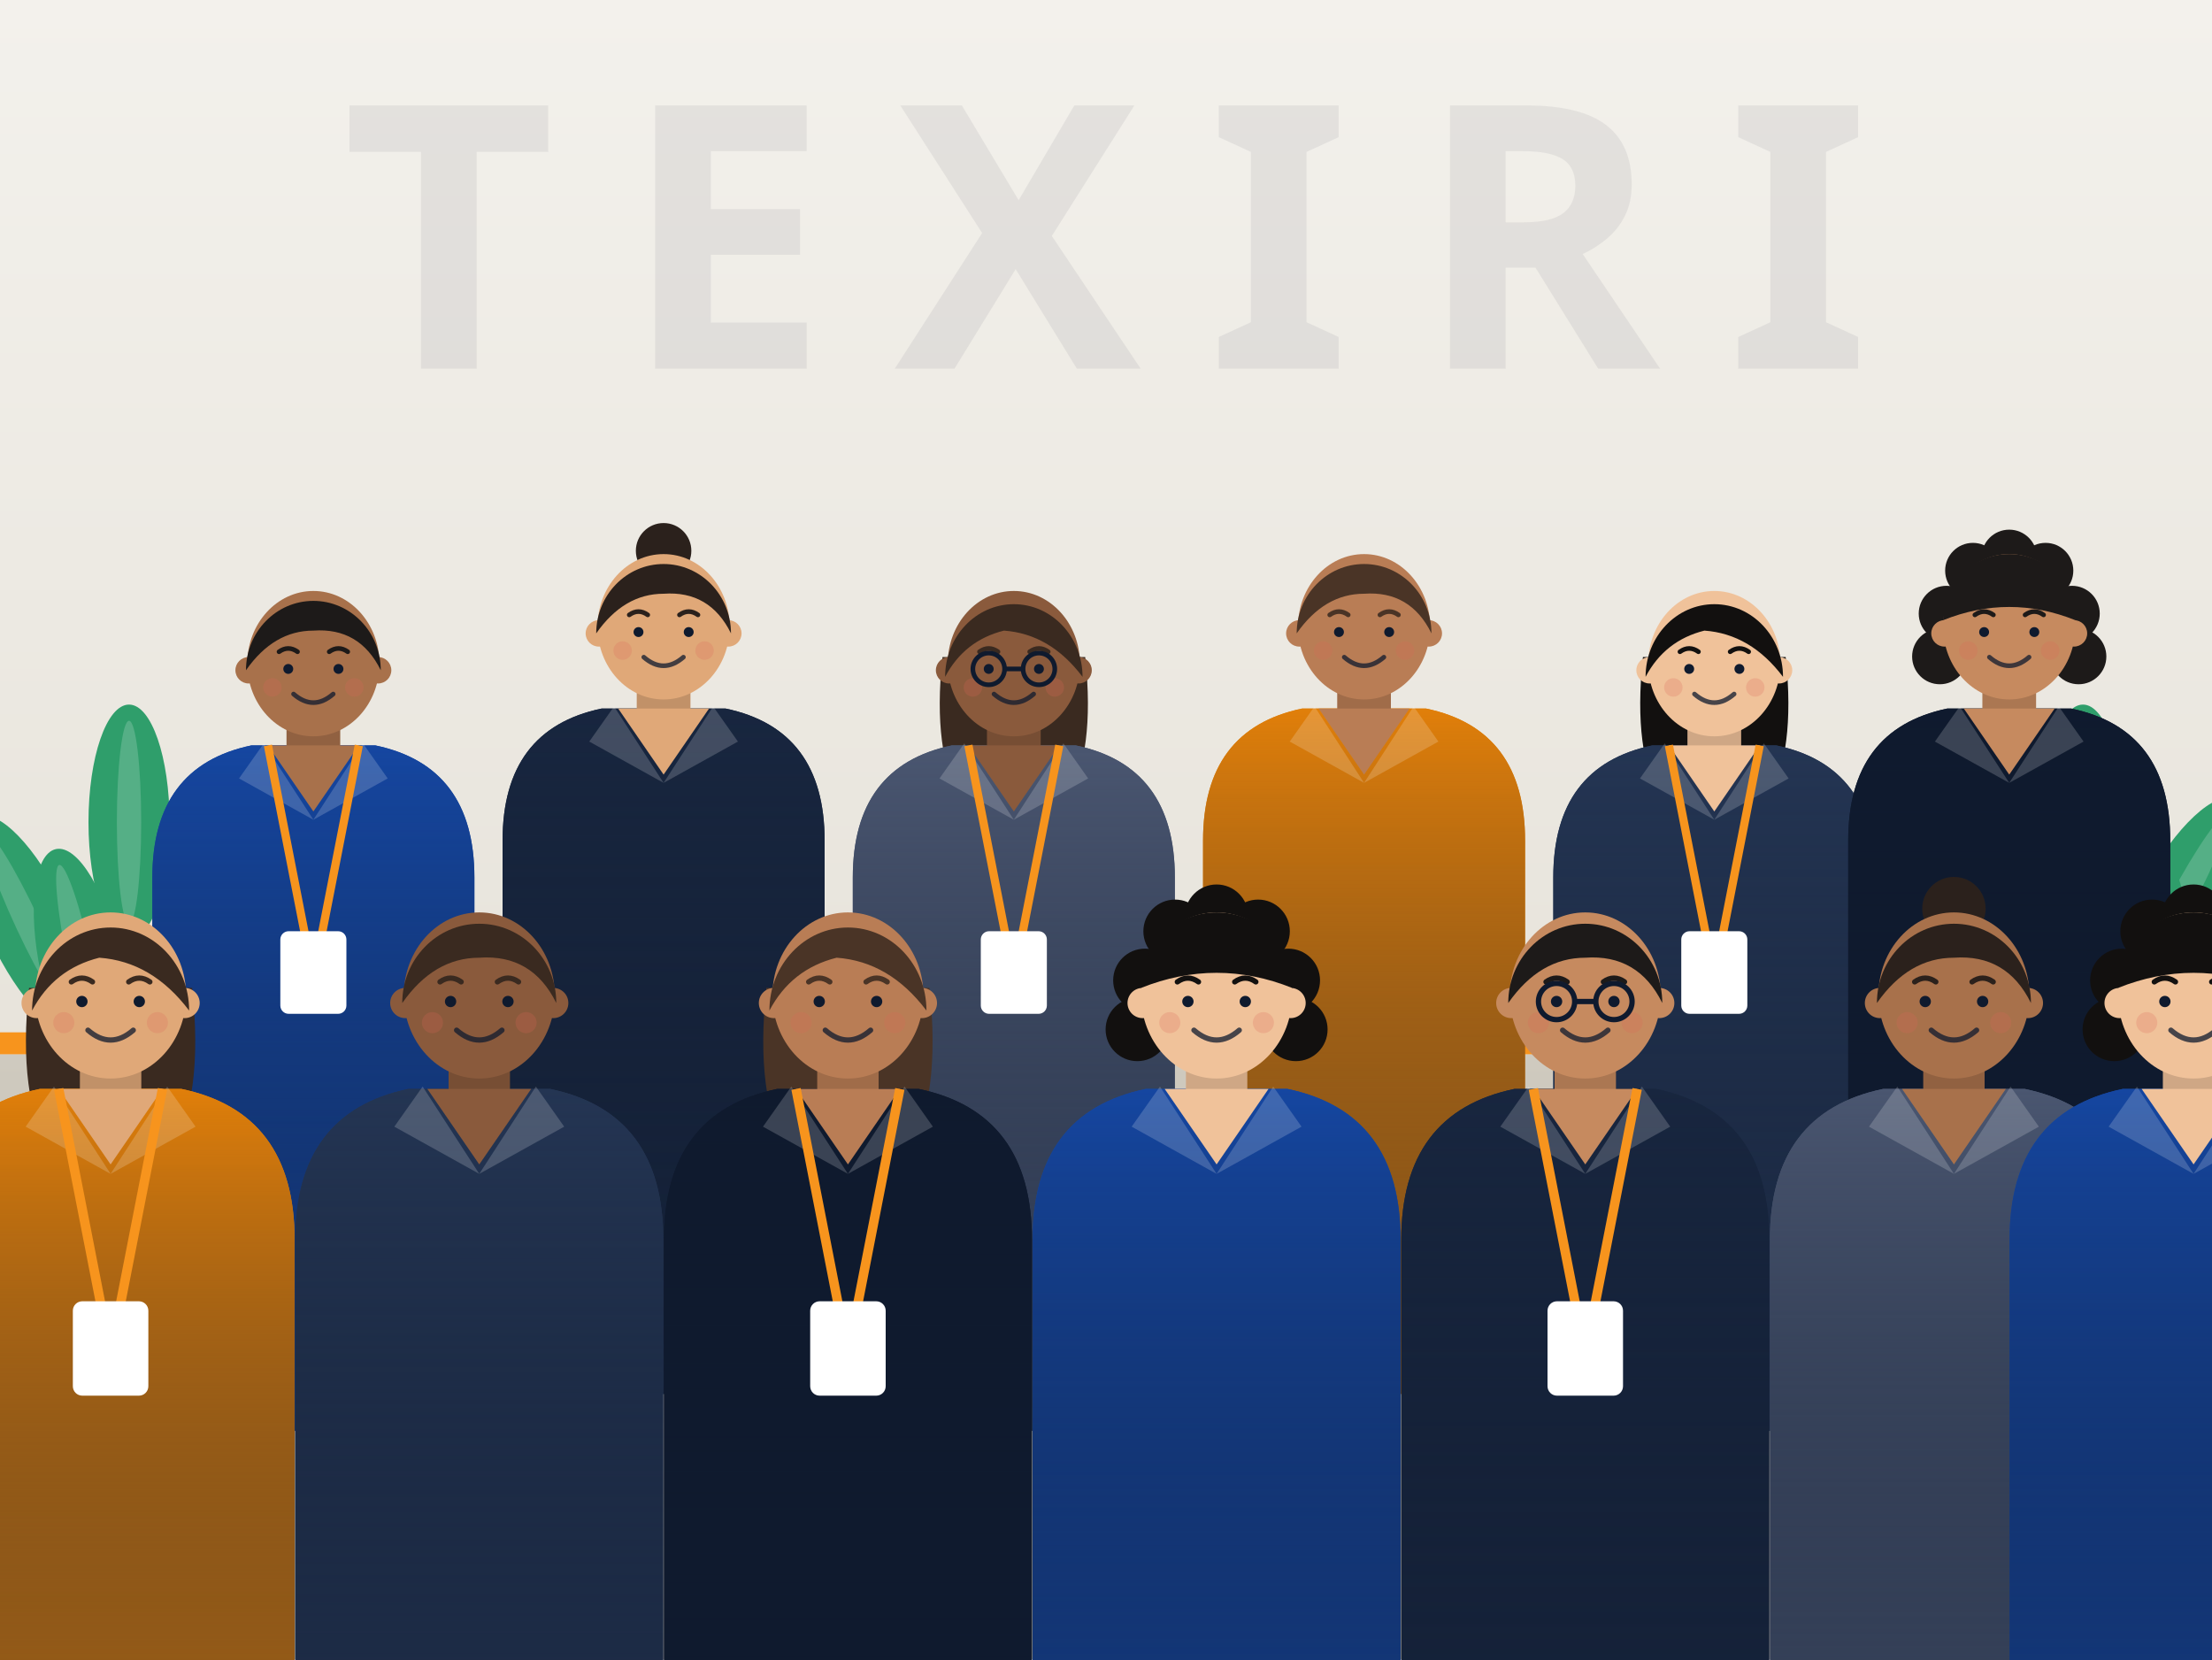
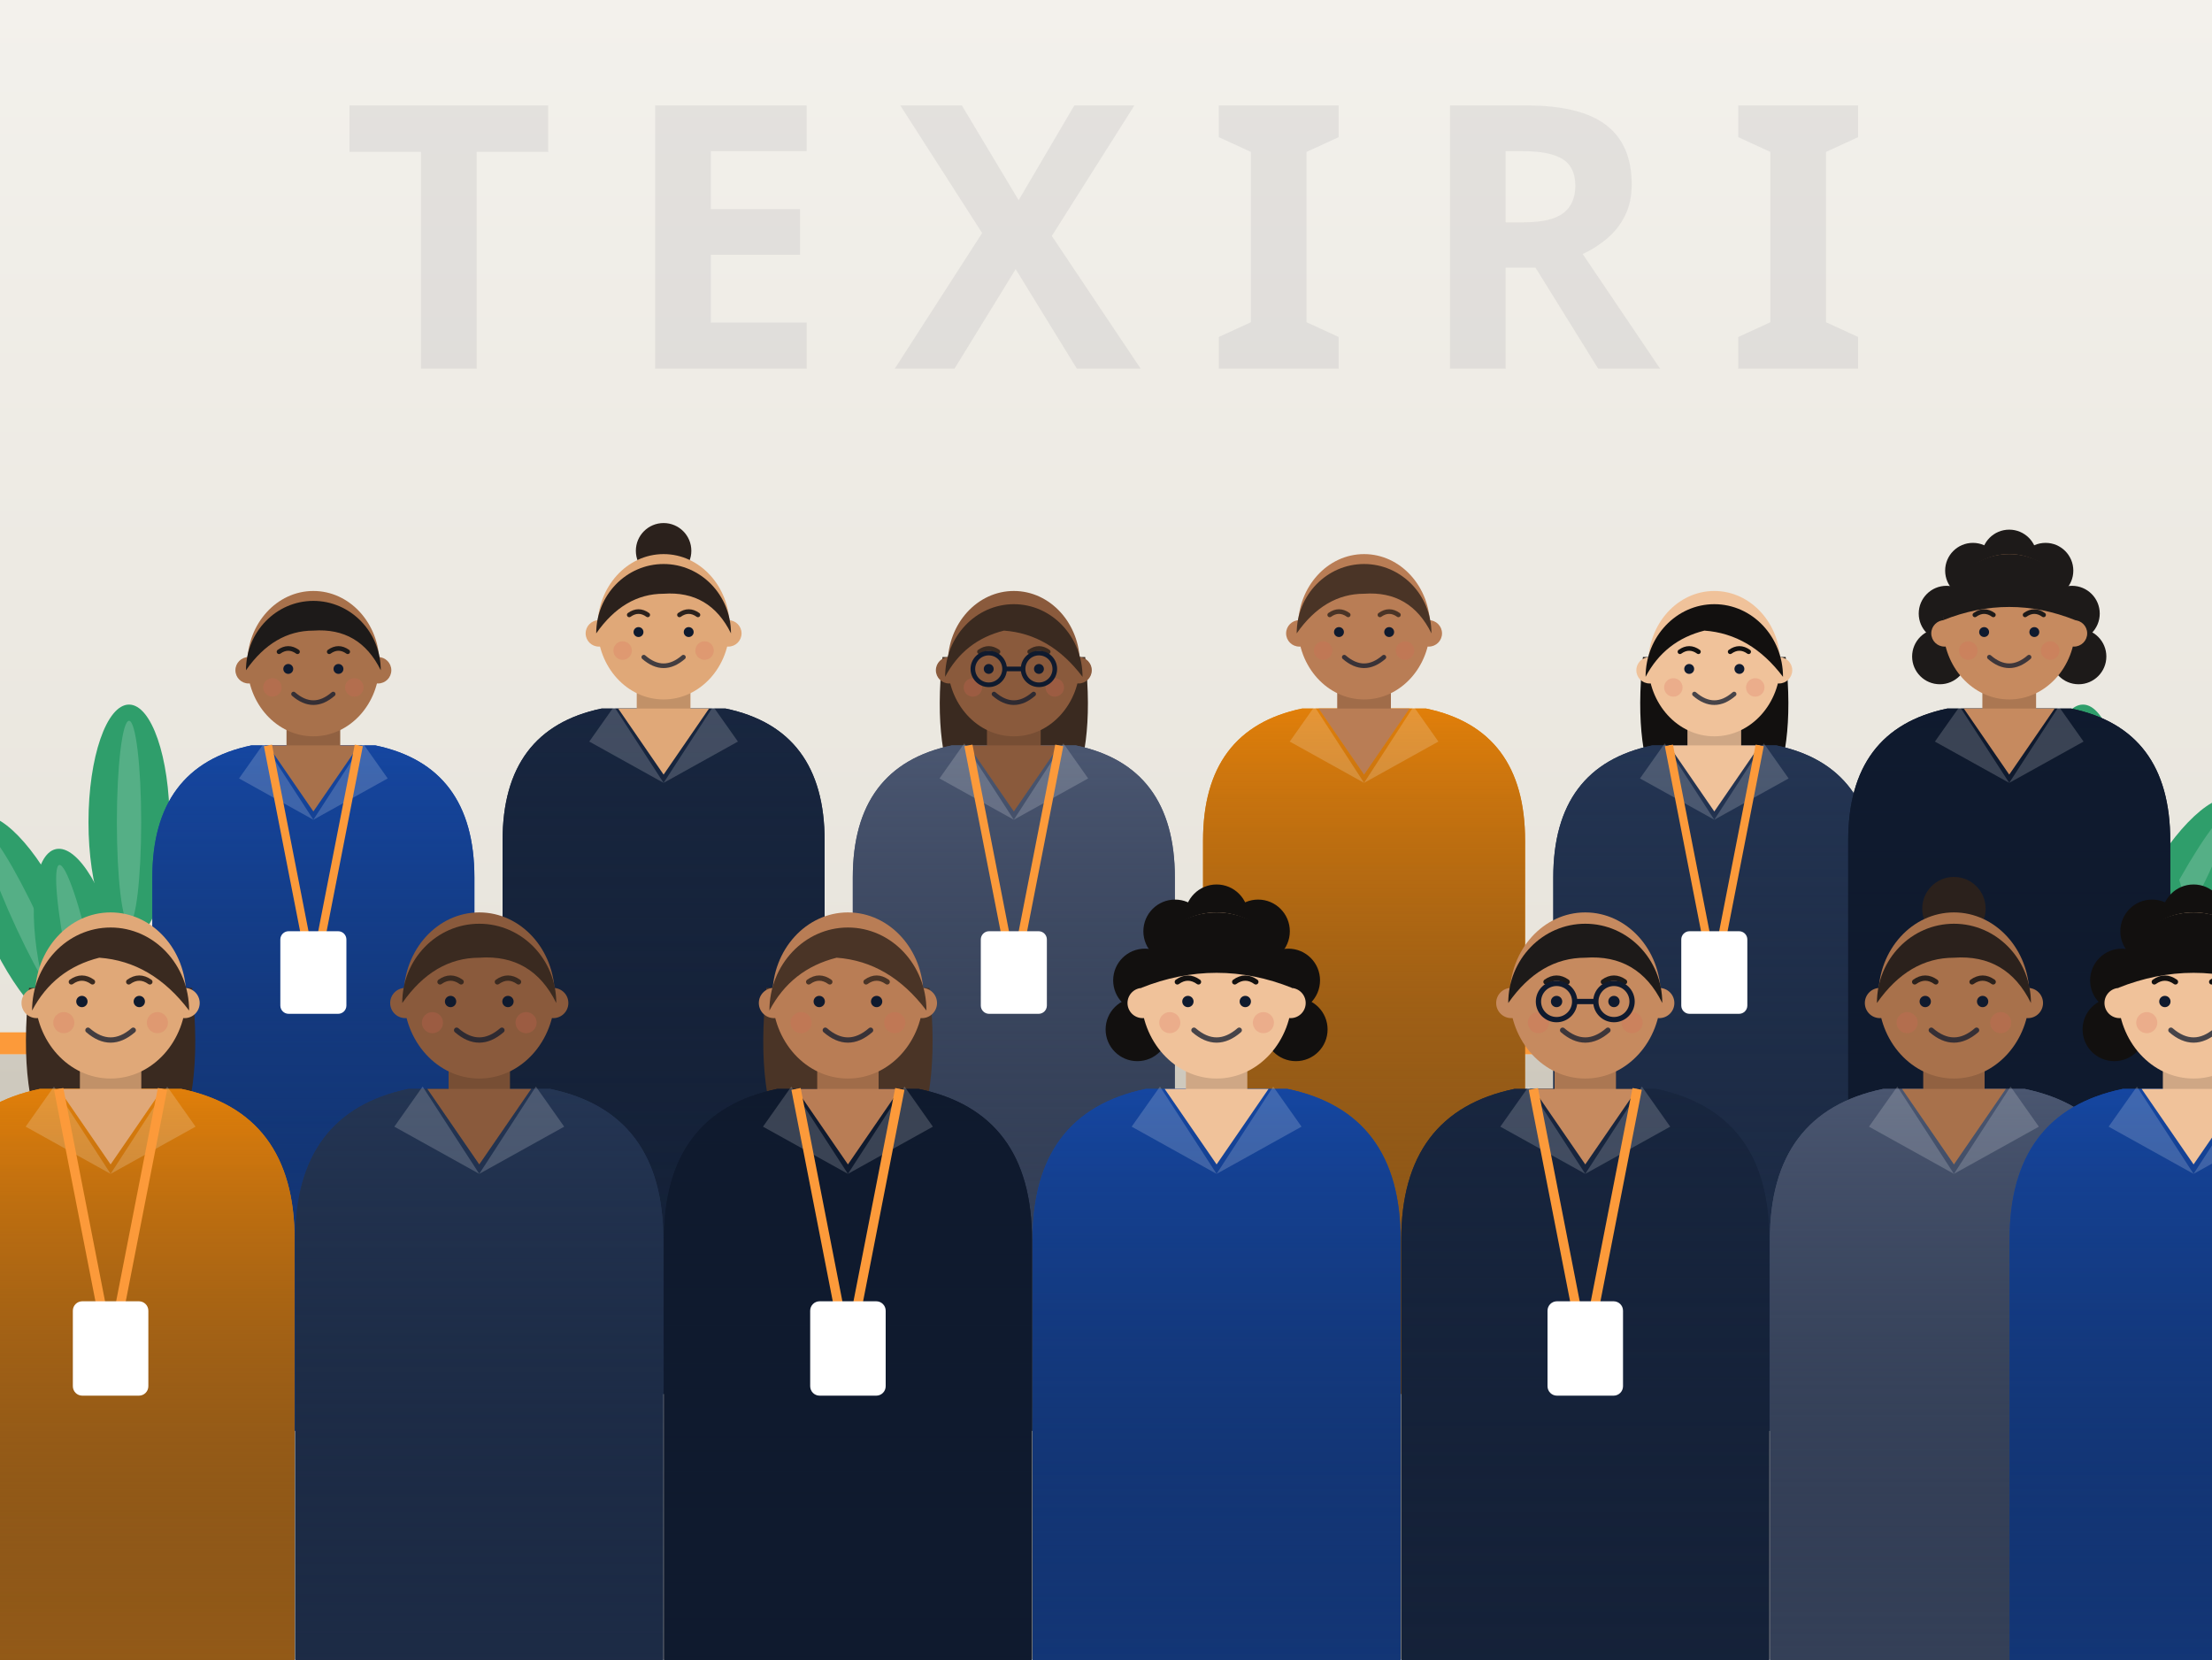
<svg xmlns="http://www.w3.org/2000/svg" viewBox="0 0 1200 900" width="1200" height="900">
  <defs>
    <filter id="sh" x="-15%" y="-15%" width="130%" height="140%">
      <feDropShadow dx="0" dy="12" stdDeviation="14" flood-color="#0f1a2e" flood-opacity="0.2" />
    </filter>
    <filter id="sh2" x="-15%" y="-15%" width="130%" height="140%">
      <feDropShadow dx="0" dy="5" stdDeviation="6" flood-color="#0f1a2e" flood-opacity="0.18" />
    </filter>
    <filter id="glow" x="-50%" y="-50%" width="200%" height="200%">
      <feGaussianBlur stdDeviation="10" />
    </filter>
    <linearGradient id="g56" x1="0" y1="0" x2="0" y2="1">
      <stop offset="0" stop-color="#efece6" />
      <stop offset="1" stop-color="#e0dcd3" />
    </linearGradient>
    <linearGradient id="g57" x1="0" y1="0" x2="0" y2="1">
      <stop offset="0" stop-color="#f3f1ec" />
      <stop offset="1" stop-color="#e6e2d9" />
    </linearGradient>
    <linearGradient id="g58" x1="0" y1="0" x2="0" y2="1">
      <stop offset="0" stop-color="#cfcabf" />
      <stop offset="1" stop-color="#bdb7aa" />
    </linearGradient>
    <linearGradient id="g59" x1="0" y1="0" x2="0" y2="1">
      <stop offset="0" stop-color="#1546a0" />
      <stop offset="1" stop-color="#1546a0" />
    </linearGradient>
    <linearGradient id="g60" x1="0" y1="0" x2="0" y2="1">
      <stop offset="0" stop-color="#1546a0" />
      <stop offset="1" stop-color="#0f1a2e" stop-opacity="0.35" />
    </linearGradient>
    <linearGradient id="g61" x1="0" y1="0" x2="0" y2="1">
      <stop offset="0" stop-color="#a8714b" />
      <stop offset="1" stop-color="#a8714b" />
    </linearGradient>
    <linearGradient id="g62" x1="0" y1="0" x2="0" y2="1">
      <stop offset="0" stop-color="#18263f" />
      <stop offset="1" stop-color="#18263f" />
    </linearGradient>
    <linearGradient id="g63" x1="0" y1="0" x2="0" y2="1">
      <stop offset="0" stop-color="#18263f" />
      <stop offset="1" stop-color="#0f1a2e" stop-opacity="0.35" />
    </linearGradient>
    <linearGradient id="g64" x1="0" y1="0" x2="0" y2="1">
      <stop offset="0" stop-color="#e0a878" />
      <stop offset="1" stop-color="#e0a878" />
    </linearGradient>
    <linearGradient id="g65" x1="0" y1="0" x2="0" y2="1">
      <stop offset="0" stop-color="#4a5670" />
      <stop offset="1" stop-color="#4a5670" />
    </linearGradient>
    <linearGradient id="g66" x1="0" y1="0" x2="0" y2="1">
      <stop offset="0" stop-color="#4a5670" />
      <stop offset="1" stop-color="#0f1a2e" stop-opacity="0.35" />
    </linearGradient>
    <linearGradient id="g67" x1="0" y1="0" x2="0" y2="1">
      <stop offset="0" stop-color="#8a5a3c" />
      <stop offset="1" stop-color="#8a5a3c" />
    </linearGradient>
    <linearGradient id="g68" x1="0" y1="0" x2="0" y2="1">
      <stop offset="0" stop-color="#e07f0a" />
      <stop offset="1" stop-color="#e07f0a" />
    </linearGradient>
    <linearGradient id="g69" x1="0" y1="0" x2="0" y2="1">
      <stop offset="0" stop-color="#e07f0a" />
      <stop offset="1" stop-color="#0f1a2e" stop-opacity="0.35" />
    </linearGradient>
    <linearGradient id="g70" x1="0" y1="0" x2="0" y2="1">
      <stop offset="0" stop-color="#b97d55" />
      <stop offset="1" stop-color="#b97d55" />
    </linearGradient>
    <linearGradient id="g71" x1="0" y1="0" x2="0" y2="1">
      <stop offset="0" stop-color="#243553" />
      <stop offset="1" stop-color="#243553" />
    </linearGradient>
    <linearGradient id="g72" x1="0" y1="0" x2="0" y2="1">
      <stop offset="0" stop-color="#243553" />
      <stop offset="1" stop-color="#0f1a2e" stop-opacity="0.35" />
    </linearGradient>
    <linearGradient id="g73" x1="0" y1="0" x2="0" y2="1">
      <stop offset="0" stop-color="#f0c29a" />
      <stop offset="1" stop-color="#f0c29a" />
    </linearGradient>
    <linearGradient id="g74" x1="0" y1="0" x2="0" y2="1">
      <stop offset="0" stop-color="#0f1a2e" />
      <stop offset="1" stop-color="#0f1a2e" />
    </linearGradient>
    <linearGradient id="g75" x1="0" y1="0" x2="0" y2="1">
      <stop offset="0" stop-color="#0f1a2e" />
      <stop offset="1" stop-color="#0f1a2e" stop-opacity="0.35" />
    </linearGradient>
    <linearGradient id="g76" x1="0" y1="0" x2="0" y2="1">
      <stop offset="0" stop-color="#c68a5f" />
      <stop offset="1" stop-color="#c68a5f" />
    </linearGradient>
    <linearGradient id="g77" x1="0" y1="0" x2="0" y2="1">
      <stop offset="0" stop-color="#e07f0a" />
      <stop offset="1" stop-color="#e07f0a" />
    </linearGradient>
    <linearGradient id="g78" x1="0" y1="0" x2="0" y2="1">
      <stop offset="0" stop-color="#e07f0a" />
      <stop offset="1" stop-color="#0f1a2e" stop-opacity="0.35" />
    </linearGradient>
    <linearGradient id="g79" x1="0" y1="0" x2="0" y2="1">
      <stop offset="0" stop-color="#e0a878" />
      <stop offset="1" stop-color="#e0a878" />
    </linearGradient>
    <linearGradient id="g80" x1="0" y1="0" x2="0" y2="1">
      <stop offset="0" stop-color="#243553" />
      <stop offset="1" stop-color="#243553" />
    </linearGradient>
    <linearGradient id="g81" x1="0" y1="0" x2="0" y2="1">
      <stop offset="0" stop-color="#243553" />
      <stop offset="1" stop-color="#0f1a2e" stop-opacity="0.35" />
    </linearGradient>
    <linearGradient id="g82" x1="0" y1="0" x2="0" y2="1">
      <stop offset="0" stop-color="#8a5a3c" />
      <stop offset="1" stop-color="#8a5a3c" />
    </linearGradient>
    <linearGradient id="g83" x1="0" y1="0" x2="0" y2="1">
      <stop offset="0" stop-color="#0f1a2e" />
      <stop offset="1" stop-color="#0f1a2e" />
    </linearGradient>
    <linearGradient id="g84" x1="0" y1="0" x2="0" y2="1">
      <stop offset="0" stop-color="#0f1a2e" />
      <stop offset="1" stop-color="#0f1a2e" stop-opacity="0.35" />
    </linearGradient>
    <linearGradient id="g85" x1="0" y1="0" x2="0" y2="1">
      <stop offset="0" stop-color="#b97d55" />
      <stop offset="1" stop-color="#b97d55" />
    </linearGradient>
    <linearGradient id="g86" x1="0" y1="0" x2="0" y2="1">
      <stop offset="0" stop-color="#1546a0" />
      <stop offset="1" stop-color="#1546a0" />
    </linearGradient>
    <linearGradient id="g87" x1="0" y1="0" x2="0" y2="1">
      <stop offset="0" stop-color="#1546a0" />
      <stop offset="1" stop-color="#0f1a2e" stop-opacity="0.35" />
    </linearGradient>
    <linearGradient id="g88" x1="0" y1="0" x2="0" y2="1">
      <stop offset="0" stop-color="#f0c29a" />
      <stop offset="1" stop-color="#f0c29a" />
    </linearGradient>
    <linearGradient id="g89" x1="0" y1="0" x2="0" y2="1">
      <stop offset="0" stop-color="#18263f" />
      <stop offset="1" stop-color="#18263f" />
    </linearGradient>
    <linearGradient id="g90" x1="0" y1="0" x2="0" y2="1">
      <stop offset="0" stop-color="#18263f" />
      <stop offset="1" stop-color="#0f1a2e" stop-opacity="0.35" />
    </linearGradient>
    <linearGradient id="g91" x1="0" y1="0" x2="0" y2="1">
      <stop offset="0" stop-color="#c68a5f" />
      <stop offset="1" stop-color="#c68a5f" />
    </linearGradient>
    <linearGradient id="g92" x1="0" y1="0" x2="0" y2="1">
      <stop offset="0" stop-color="#4a5670" />
      <stop offset="1" stop-color="#4a5670" />
    </linearGradient>
    <linearGradient id="g93" x1="0" y1="0" x2="0" y2="1">
      <stop offset="0" stop-color="#4a5670" />
      <stop offset="1" stop-color="#0f1a2e" stop-opacity="0.35" />
    </linearGradient>
    <linearGradient id="g94" x1="0" y1="0" x2="0" y2="1">
      <stop offset="0" stop-color="#a8714b" />
      <stop offset="1" stop-color="#a8714b" />
    </linearGradient>
    <linearGradient id="g95" x1="0" y1="0" x2="0" y2="1">
      <stop offset="0" stop-color="#1546a0" />
      <stop offset="1" stop-color="#1546a0" />
    </linearGradient>
    <linearGradient id="g96" x1="0" y1="0" x2="0" y2="1">
      <stop offset="0" stop-color="#1546a0" />
      <stop offset="1" stop-color="#0f1a2e" stop-opacity="0.35" />
    </linearGradient>
    <linearGradient id="g97" x1="0" y1="0" x2="0" y2="1">
      <stop offset="0" stop-color="#f0c29a" />
      <stop offset="1" stop-color="#f0c29a" />
    </linearGradient>
  </defs>
  <rect width="1200" height="900" fill="url(#g56)" />
  <rect x="0" y="0" width="1200" height="640" fill="url(#g57)" />
-   <rect x="0" y="560" width="1200" height="12" fill="#f7941d" />
+   <rect x="0" y="560" width="1200" height="12" fill="#fc9a3a" />
  <text x="600" y="200" fill="rgba(15,26,46,0.07)" font-size="200" font-weight="800" font-family="Archivo, 'Segoe UI', system-ui, -apple-system, sans-serif" text-anchor="middle" letter-spacing="36">TEXIRI</text>
-   <path d="M30.4,600 h79.2 l-8 77 h-61.6 Z" fill="#f7941d" />
+   <path d="M30.4,600 h79.2 l-8 77 h-61.6 Z" fill="#fc9a3a" />
  <ellipse cx="15" cy="501" rx="22" ry="63.8" transform="rotate(-25 15 501)" fill="#2f9e6b" />
  <ellipse cx="15" cy="501" rx="6.6" ry="55" transform="rotate(-25 15 501)" fill="rgba(255,255,255,0.18)" />
  <ellipse cx="70" cy="446" rx="22" ry="63.8" transform="rotate(0 70 446)" fill="#2f9e6b" />
  <ellipse cx="70" cy="446" rx="6.6" ry="55" transform="rotate(0 70 446)" fill="rgba(255,255,255,0.18)" />
  <ellipse cx="122.8" cy="490" rx="22" ry="63.8" transform="rotate(28 122.8 490)" fill="#2f9e6b" />
  <ellipse cx="122.8" cy="490" rx="6.6" ry="55" transform="rotate(28 122.8 490)" fill="rgba(255,255,255,0.18)" />
  <ellipse cx="43.6" cy="523" rx="22" ry="63.8" transform="rotate(-12 43.6 523)" fill="#2f9e6b" />
  <ellipse cx="43.6" cy="523" rx="6.6" ry="55" transform="rotate(-12 43.6 523)" fill="rgba(255,255,255,0.18)" />
  <ellipse cx="98.6" cy="529.6" rx="22" ry="63.8" transform="rotate(14 98.6 529.6)" fill="#2f9e6b" />
  <ellipse cx="98.6" cy="529.6" rx="6.6" ry="55" transform="rotate(14 98.6 529.6)" fill="rgba(255,255,255,0.18)" />
  <path d="M1090.4,600 h79.2 l-8 77 h-61.6 Z" fill="#243553" />
  <ellipse cx="1075" cy="501" rx="22" ry="63.8" transform="rotate(-25 1075 501)" fill="#2f9e6b" />
  <ellipse cx="1075" cy="501" rx="6.6" ry="55" transform="rotate(-25 1075 501)" fill="rgba(255,255,255,0.18)" />
  <ellipse cx="1130" cy="446" rx="22" ry="63.8" transform="rotate(0 1130 446)" fill="#2f9e6b" />
  <ellipse cx="1130" cy="446" rx="6.6" ry="55" transform="rotate(0 1130 446)" fill="rgba(255,255,255,0.18)" />
  <ellipse cx="1182.8" cy="490" rx="22" ry="63.8" transform="rotate(28 1182.8 490)" fill="#2f9e6b" />
  <ellipse cx="1182.8" cy="490" rx="6.6" ry="55" transform="rotate(28 1182.8 490)" fill="rgba(255,255,255,0.18)" />
  <ellipse cx="1103.6" cy="523" rx="22" ry="63.8" transform="rotate(-12 1103.6 523)" fill="#2f9e6b" />
  <ellipse cx="1103.6" cy="523" rx="6.6" ry="55" transform="rotate(-12 1103.6 523)" fill="rgba(255,255,255,0.18)" />
  <ellipse cx="1158.6" cy="529.6" rx="22" ry="63.8" transform="rotate(14 1158.6 529.6)" fill="#2f9e6b" />
  <ellipse cx="1158.6" cy="529.6" rx="6.6" ry="55" transform="rotate(14 1158.6 529.6)" fill="rgba(255,255,255,0.18)" />
  <rect x="0" y="572" width="1200" height="328" fill="url(#g58)" />
  <path d="M82.64,776.192 V476.032 Q82.64,415.552 136.4,404.352 L203.6,404.352 Q257.36,415.552 257.36,476.032 V776.192 Z" fill="url(#g59)" />
  <path d="M82.64,776.192 V476.032 Q82.64,415.552 136.4,404.352 L203.6,404.352 Q257.36,415.552 257.36,476.032 V776.192 Z" fill="url(#g60)" />
  <path d="M155.44,381.504 h29.12 v34.048 q-14.56,15.68 -29.12,0 Z" fill="#a8714b" />
  <path d="M155.44,392.256 h29.12 v12.544 q-14.56,11.2 -29.12,0 Z" fill="rgba(0,0,0,0.14)" />
  <circle cx="134.877" cy="363.584" r="7.168" fill="#a8714b" />
  <circle cx="205.123" cy="363.584" r="7.168" fill="#a8714b" />
  <ellipse cx="170" cy="360" rx="35.84" ry="39.424" fill="url(#g61)" />
  <path d="M133.443,363.584 A36.557,37.632 0 0 1 206.557,363.584 Q195.088,340.288 170,342.08 Q148.496,342.08 133.443,363.584 Z" fill="#1d1a19" />
  <path d="M145.36,404.352 L170,440.192 L194.64,404.352 Z" fill="#a8714b" />
  <path d="M143.12,403.232 L170,444.672 L129.68,422.272 Z M196.88,403.232 L170,444.672 L210.32,422.272 Z" fill="rgba(255,255,255,0.18)" />
  <circle cx="156.381" cy="362.867" r="2.688" fill="#0f1a2e" />
  <circle cx="183.619" cy="362.867" r="2.688" fill="#0f1a2e" />
  <path d="M151.363,353.549 q5.018,-3.584 10.035,0 M178.602,353.549 q5.018,-3.584 10.035,0" fill="none" stroke="#1d1a19" stroke-width="2.509" stroke-linecap="round" />
  <path d="M159.248,376.486 q10.752,9.318 21.504,0" fill="none" stroke="#0f1a2e" stroke-width="2.509" stroke-linecap="round" opacity="0.75" />
  <circle cx="147.779" cy="372.902" r="5.018" fill="rgba(220,100,90,0.22)" />
  <circle cx="192.221" cy="372.902" r="5.018" fill="rgba(220,100,90,0.22)" />
-   <path d="M145.36,404.352 L165.52,507.392 M194.64,404.352 L174.48,507.392" stroke="#f7941d" stroke-width="4.48" fill="none" />
+   <path d="M145.36,404.352 L165.52,507.392 M194.64,404.352 L174.48,507.392" stroke="#fc9a3a" stroke-width="4.48" fill="none" />
  <rect x="152.08" y="505.152" width="35.84" height="44.8" rx="4.48" fill="#ffffff" />
  <circle cx="360" cy="298.784" r="15.053" fill="#2b211c" />
  <path d="M272.64,756.192 V456.032 Q272.64,395.552 326.4,384.352 L393.6,384.352 Q447.36,395.552 447.36,456.032 V756.192 Z" fill="url(#g62)" />
  <path d="M272.64,756.192 V456.032 Q272.64,395.552 326.4,384.352 L393.6,384.352 Q447.36,395.552 447.36,456.032 V756.192 Z" fill="url(#g63)" />
  <path d="M345.44,361.504 h29.12 v34.048 q-14.56,15.68 -29.12,0 Z" fill="#e0a878" />
  <path d="M345.44,372.256 h29.12 v12.544 q-14.56,11.2 -29.12,0 Z" fill="rgba(0,0,0,0.14)" />
  <circle cx="324.877" cy="343.584" r="7.168" fill="#e0a878" />
  <circle cx="395.123" cy="343.584" r="7.168" fill="#e0a878" />
  <ellipse cx="360" cy="340" rx="35.84" ry="39.424" fill="url(#g64)" />
  <path d="M323.443,343.584 A36.557,37.632 0 0 1 396.557,343.584 Q385.088,320.288 360,322.08 Q338.496,322.08 323.443,343.584 Z" fill="#2b211c" />
  <path d="M335.36,384.352 L360,420.192 L384.64,384.352 Z" fill="#e0a878" />
  <path d="M333.12,383.232 L360,424.672 L319.68,402.272 Z M386.88,383.232 L360,424.672 L400.32,402.272 Z" fill="rgba(255,255,255,0.18)" />
  <circle cx="346.381" cy="342.867" r="2.688" fill="#0f1a2e" />
  <circle cx="373.619" cy="342.867" r="2.688" fill="#0f1a2e" />
  <path d="M341.363,333.549 q5.018,-3.584 10.035,0 M368.602,333.549 q5.018,-3.584 10.035,0" fill="none" stroke="#2b211c" stroke-width="2.509" stroke-linecap="round" />
  <path d="M349.248,356.486 q10.752,9.318 21.504,0" fill="none" stroke="#0f1a2e" stroke-width="2.509" stroke-linecap="round" opacity="0.75" />
  <circle cx="337.779" cy="352.902" r="5.018" fill="rgba(220,100,90,0.22)" />
  <circle cx="382.221" cy="352.902" r="5.018" fill="rgba(220,100,90,0.22)" />
  <path d="M511.293,356.416 C503.408,428.096 528.496,453.184 550,449.6 C571.504,453.184 596.592,428.096 588.707,356.416 Z" fill="#3a2a20" />
  <path d="M462.64,776.192 V476.032 Q462.64,415.552 516.4,404.352 L583.6,404.352 Q637.36,415.552 637.36,476.032 V776.192 Z" fill="url(#g65)" />
  <path d="M462.64,776.192 V476.032 Q462.64,415.552 516.4,404.352 L583.6,404.352 Q637.36,415.552 637.36,476.032 V776.192 Z" fill="url(#g66)" />
  <path d="M535.44,381.504 h29.12 v34.048 q-14.56,15.68 -29.12,0 Z" fill="#8a5a3c" />
  <path d="M535.44,392.256 h29.12 v12.544 q-14.56,11.2 -29.12,0 Z" fill="rgba(0,0,0,0.14)" />
  <circle cx="514.877" cy="363.584" r="7.168" fill="#8a5a3c" />
  <circle cx="585.123" cy="363.584" r="7.168" fill="#8a5a3c" />
  <ellipse cx="550" cy="360" rx="35.84" ry="39.424" fill="url(#g67)" />
  <path d="M512.726,367.168 A37.274,39.424 0 0 1 587.274,367.168 Q569.712,343.872 544.624,342.08 Q523.12,347.456 512.726,367.168 Z" fill="#3a2a20" />
  <path d="M525.36,404.352 L550,440.192 L574.64,404.352 Z" fill="#8a5a3c" />
  <path d="M523.12,403.232 L550,444.672 L509.68,422.272 Z M576.88,403.232 L550,444.672 L590.32,422.272 Z" fill="rgba(255,255,255,0.18)" />
  <circle cx="536.381" cy="362.867" r="2.688" fill="#0f1a2e" />
  <circle cx="563.619" cy="362.867" r="2.688" fill="#0f1a2e" />
  <path d="M531.363,353.549 q5.018,-3.584 10.035,0 M558.602,353.549 q5.018,-3.584 10.035,0" fill="none" stroke="#3a2a20" stroke-width="2.509" stroke-linecap="round" />
  <path d="M539.248,376.486 q10.752,9.318 21.504,0" fill="none" stroke="#0f1a2e" stroke-width="2.509" stroke-linecap="round" opacity="0.75" />
  <circle cx="527.779" cy="372.902" r="5.018" fill="rgba(220,100,90,0.22)" />
  <circle cx="572.221" cy="372.902" r="5.018" fill="rgba(220,100,90,0.22)" />
  <g fill="none" stroke="#0f1a2e" stroke-width="2.509">
    <circle cx="536.381" cy="362.867" r="8.602" />
    <circle cx="563.619" cy="362.867" r="8.602" />
    <line x1="544.982" y1="362.867" x2="555.018" y2="362.867" />
  </g>
-   <path d="M525.36,404.352 L545.52,507.392 M574.64,404.352 L554.48,507.392" stroke="#f7941d" stroke-width="4.48" fill="none" />
+   <path d="M525.36,404.352 L545.52,507.392 M574.64,404.352 L554.48,507.392" stroke="#fc9a3a" stroke-width="4.48" fill="none" />
  <rect x="532.08" y="505.152" width="35.84" height="44.8" rx="4.48" fill="#ffffff" />
  <path d="M652.64,756.192 V456.032 Q652.64,395.552 706.4,384.352 L773.6,384.352 Q827.36,395.552 827.36,456.032 V756.192 Z" fill="url(#g68)" />
  <path d="M652.64,756.192 V456.032 Q652.64,395.552 706.4,384.352 L773.6,384.352 Q827.36,395.552 827.36,456.032 V756.192 Z" fill="url(#g69)" />
  <path d="M725.44,361.504 h29.12 v34.048 q-14.56,15.68 -29.12,0 Z" fill="#b97d55" />
  <path d="M725.44,372.256 h29.12 v12.544 q-14.56,11.2 -29.12,0 Z" fill="rgba(0,0,0,0.14)" />
  <circle cx="704.877" cy="343.584" r="7.168" fill="#b97d55" />
  <circle cx="775.123" cy="343.584" r="7.168" fill="#b97d55" />
  <ellipse cx="740" cy="340" rx="35.84" ry="39.424" fill="url(#g70)" />
  <path d="M703.443,343.584 A36.557,37.632 0 0 1 776.557,343.584 Q765.088,320.288 740,322.08 Q718.496,322.08 703.443,343.584 Z" fill="#4a3426" />
  <path d="M715.36,384.352 L740,420.192 L764.64,384.352 Z" fill="#b97d55" />
  <path d="M713.12,383.232 L740,424.672 L699.68,402.272 Z M766.88,383.232 L740,424.672 L780.32,402.272 Z" fill="rgba(255,255,255,0.18)" />
  <circle cx="726.381" cy="342.867" r="2.688" fill="#0f1a2e" />
  <circle cx="753.619" cy="342.867" r="2.688" fill="#0f1a2e" />
  <path d="M721.363,333.549 q5.018,-3.584 10.035,0 M748.602,333.549 q5.018,-3.584 10.035,0" fill="none" stroke="#4a3426" stroke-width="2.509" stroke-linecap="round" />
  <path d="M729.248,356.486 q10.752,9.318 21.504,0" fill="none" stroke="#0f1a2e" stroke-width="2.509" stroke-linecap="round" opacity="0.75" />
  <circle cx="717.779" cy="352.902" r="5.018" fill="rgba(220,100,90,0.22)" />
  <circle cx="762.221" cy="352.902" r="5.018" fill="rgba(220,100,90,0.22)" />
  <path d="M891.293,356.416 C883.408,428.096 908.496,453.184 930,449.6 C951.504,453.184 976.592,428.096 968.707,356.416 Z" fill="#12100f" />
  <path d="M842.64,776.192 V476.032 Q842.64,415.552 896.4,404.352 L963.6,404.352 Q1017.36,415.552 1017.36,476.032 V776.192 Z" fill="url(#g71)" />
  <path d="M842.64,776.192 V476.032 Q842.64,415.552 896.4,404.352 L963.6,404.352 Q1017.36,415.552 1017.36,476.032 V776.192 Z" fill="url(#g72)" />
  <path d="M915.44,381.504 h29.12 v34.048 q-14.56,15.68 -29.12,0 Z" fill="#f0c29a" />
  <path d="M915.44,392.256 h29.12 v12.544 q-14.56,11.2 -29.12,0 Z" fill="rgba(0,0,0,0.14)" />
  <circle cx="894.877" cy="363.584" r="7.168" fill="#f0c29a" />
  <circle cx="965.123" cy="363.584" r="7.168" fill="#f0c29a" />
  <ellipse cx="930" cy="360" rx="35.84" ry="39.424" fill="url(#g73)" />
  <path d="M892.726,367.168 A37.274,39.424 0 0 1 967.274,367.168 Q949.712,343.872 924.624,342.08 Q903.12,347.456 892.726,367.168 Z" fill="#12100f" />
  <path d="M905.36,404.352 L930,440.192 L954.64,404.352 Z" fill="#f0c29a" />
  <path d="M903.12,403.232 L930,444.672 L889.68,422.272 Z M956.88,403.232 L930,444.672 L970.32,422.272 Z" fill="rgba(255,255,255,0.18)" />
  <circle cx="916.381" cy="362.867" r="2.688" fill="#0f1a2e" />
  <circle cx="943.619" cy="362.867" r="2.688" fill="#0f1a2e" />
  <path d="M911.363,353.549 q5.018,-3.584 10.035,0 M938.602,353.549 q5.018,-3.584 10.035,0" fill="none" stroke="#12100f" stroke-width="2.509" stroke-linecap="round" />
  <path d="M919.248,376.486 q10.752,9.318 21.504,0" fill="none" stroke="#0f1a2e" stroke-width="2.509" stroke-linecap="round" opacity="0.75" />
  <circle cx="907.779" cy="372.902" r="5.018" fill="rgba(220,100,90,0.22)" />
  <circle cx="952.221" cy="372.902" r="5.018" fill="rgba(220,100,90,0.22)" />
-   <path d="M905.36,404.352 L925.52,507.392 M954.64,404.352 L934.48,507.392" stroke="#f7941d" stroke-width="4.48" fill="none" />
+   <path d="M905.36,404.352 L925.52,507.392 M954.64,404.352 L934.48,507.392" stroke="#fc9a3a" stroke-width="4.48" fill="none" />
  <rect x="912.08" y="505.152" width="35.84" height="44.8" rx="4.48" fill="#ffffff" />
  <circle cx="1055.952" cy="332.832" r="15.053" fill="#1d1a19" />
  <circle cx="1052.368" cy="356.128" r="15.053" fill="#1d1a19" />
  <circle cx="1124.048" cy="332.832" r="15.053" fill="#1d1a19" />
  <circle cx="1127.632" cy="356.128" r="15.053" fill="#1d1a19" />
  <circle cx="1070.288" cy="309.536" r="15.053" fill="#1d1a19" />
  <circle cx="1109.712" cy="309.536" r="15.053" fill="#1d1a19" />
  <circle cx="1090" cy="302.368" r="15.053" fill="#1d1a19" />
  <path d="M1002.64,756.192 V456.032 Q1002.64,395.552 1056.4,384.352 L1123.6,384.352 Q1177.36,395.552 1177.36,456.032 V756.192 Z" fill="url(#g74)" />
  <path d="M1002.64,756.192 V456.032 Q1002.64,395.552 1056.4,384.352 L1123.6,384.352 Q1177.36,395.552 1177.36,456.032 V756.192 Z" fill="url(#g75)" />
  <path d="M1075.44,361.504 h29.12 v34.048 q-14.56,15.68 -29.12,0 Z" fill="#c68a5f" />
  <path d="M1075.44,372.256 h29.12 v12.544 q-14.56,11.2 -29.12,0 Z" fill="rgba(0,0,0,0.14)" />
  <circle cx="1054.877" cy="343.584" r="7.168" fill="#c68a5f" />
  <circle cx="1125.123" cy="343.584" r="7.168" fill="#c68a5f" />
  <ellipse cx="1090" cy="340" rx="35.84" ry="39.424" fill="url(#g76)" />
  <path d="M1054.16,336.416 A35.84,35.84 0 0 1 1125.84,336.416 Q1090,322.08 1054.16,336.416 Z" fill="#1d1a19" />
  <path d="M1065.36,384.352 L1090,420.192 L1114.64,384.352 Z" fill="#c68a5f" />
  <path d="M1063.12,383.232 L1090,424.672 L1049.68,402.272 Z M1116.88,383.232 L1090,424.672 L1130.32,402.272 Z" fill="rgba(255,255,255,0.18)" />
  <circle cx="1076.381" cy="342.867" r="2.688" fill="#0f1a2e" />
  <circle cx="1103.619" cy="342.867" r="2.688" fill="#0f1a2e" />
  <path d="M1071.363,333.549 q5.018,-3.584 10.035,0 M1098.602,333.549 q5.018,-3.584 10.035,0" fill="none" stroke="#1d1a19" stroke-width="2.509" stroke-linecap="round" />
  <path d="M1079.248,356.486 q10.752,9.318 21.504,0" fill="none" stroke="#0f1a2e" stroke-width="2.509" stroke-linecap="round" opacity="0.75" />
  <circle cx="1067.779" cy="352.902" r="5.018" fill="rgba(220,100,90,0.22)" />
  <circle cx="1112.221" cy="352.902" r="5.018" fill="rgba(220,100,90,0.22)" />
  <path d="M15.763,535.904 C6.752,617.824 35.424,646.496 60,642.4 C84.576,646.496 113.248,617.824 104.237,535.904 Z" fill="#3a2a20" />
  <path d="M-39.84,926.048 V672.608 Q-39.84,603.488 21.6,590.688 L98.4,590.688 Q159.84,603.488 159.84,672.608 V926.048 Z" fill="url(#g77)" />
  <path d="M-39.84,926.048 V672.608 Q-39.84,603.488 21.6,590.688 L98.4,590.688 Q159.84,603.488 159.84,672.608 V926.048 Z" fill="url(#g78)" />
  <path d="M43.36,564.576 h33.28 v38.912 q-16.64,17.92 -33.28,0 Z" fill="#e0a878" />
  <path d="M43.36,576.864 h33.28 v14.336 q-16.64,12.8 -33.28,0 Z" fill="rgba(0,0,0,0.14)" />
  <circle cx="19.859" cy="544.096" r="8.192" fill="#e0a878" />
  <circle cx="100.141" cy="544.096" r="8.192" fill="#e0a878" />
  <ellipse cx="60" cy="540" rx="40.96" ry="45.056" fill="url(#g79)" />
  <path d="M17.402,548.192 A42.598,45.056 0 0 1 102.598,548.192 Q82.528,521.568 53.856,519.52 Q29.28,525.664 17.402,548.192 Z" fill="#3a2a20" />
  <path d="M31.84,590.688 L60,631.648 L88.16,590.688 Z" fill="#e0a878" />
  <path d="M29.28,589.408 L60,636.768 L13.92,611.168 Z M90.72,589.408 L60,636.768 L106.08,611.168 Z" fill="rgba(255,255,255,0.18)" />
  <circle cx="44.435" cy="543.277" r="3.072" fill="#0f1a2e" />
  <circle cx="75.565" cy="543.277" r="3.072" fill="#0f1a2e" />
  <path d="M38.701,532.627 q5.734,-4.096 11.469,0 M69.83,532.627 q5.734,-4.096 11.469,0" fill="none" stroke="#3a2a20" stroke-width="2.867" stroke-linecap="round" />
  <path d="M47.712,558.842 q12.288,10.65 24.576,0" fill="none" stroke="#0f1a2e" stroke-width="2.867" stroke-linecap="round" opacity="0.75" />
  <circle cx="34.605" cy="554.746" r="5.734" fill="rgba(220,100,90,0.22)" />
  <circle cx="85.395" cy="554.746" r="5.734" fill="rgba(220,100,90,0.22)" />
-   <path d="M31.84,590.688 L54.88,708.448 M88.16,590.688 L65.12,708.448" stroke="#f7941d" stroke-width="5.12" fill="none" />
+   <path d="M31.84,590.688 L54.88,708.448 M88.16,590.688 L65.12,708.448" stroke="#fc9a3a" stroke-width="5.12" fill="none" />
  <rect x="39.52" y="705.888" width="40.96" height="51.2" rx="5.12" fill="#ffffff" />
  <path d="M160.16,926.048 V672.608 Q160.16,603.488 221.6,590.688 L298.4,590.688 Q359.84,603.488 359.84,672.608 V926.048 Z" fill="url(#g80)" />
  <path d="M160.16,926.048 V672.608 Q160.16,603.488 221.6,590.688 L298.4,590.688 Q359.84,603.488 359.84,672.608 V926.048 Z" fill="url(#g81)" />
  <path d="M243.36,564.576 h33.28 v38.912 q-16.64,17.92 -33.28,0 Z" fill="#8a5a3c" />
  <path d="M243.36,576.864 h33.28 v14.336 q-16.64,12.8 -33.28,0 Z" fill="rgba(0,0,0,0.14)" />
  <circle cx="219.859" cy="544.096" r="8.192" fill="#8a5a3c" />
  <circle cx="300.141" cy="544.096" r="8.192" fill="#8a5a3c" />
  <ellipse cx="260" cy="540" rx="40.96" ry="45.056" fill="url(#g82)" />
  <path d="M218.221,544.096 A41.779,43.008 0 0 1 301.779,544.096 Q288.672,517.472 260,519.52 Q235.424,519.52 218.221,544.096 Z" fill="#3a2a20" />
  <path d="M231.84,590.688 L260,631.648 L288.16,590.688 Z" fill="#8a5a3c" />
  <path d="M229.28,589.408 L260,636.768 L213.92,611.168 Z M290.72,589.408 L260,636.768 L306.08,611.168 Z" fill="rgba(255,255,255,0.18)" />
  <circle cx="244.435" cy="543.277" r="3.072" fill="#0f1a2e" />
  <circle cx="275.565" cy="543.277" r="3.072" fill="#0f1a2e" />
  <path d="M238.701,532.627 q5.734,-4.096 11.469,0 M269.83,532.627 q5.734,-4.096 11.469,0" fill="none" stroke="#3a2a20" stroke-width="2.867" stroke-linecap="round" />
  <path d="M247.712,558.842 q12.288,10.65 24.576,0" fill="none" stroke="#0f1a2e" stroke-width="2.867" stroke-linecap="round" opacity="0.75" />
  <circle cx="234.605" cy="554.746" r="5.734" fill="rgba(220,100,90,0.22)" />
  <circle cx="285.395" cy="554.746" r="5.734" fill="rgba(220,100,90,0.22)" />
  <path d="M415.763,535.904 C406.752,617.824 435.424,646.496 460,642.4 C484.576,646.496 513.248,617.824 504.237,535.904 Z" fill="#4a3426" />
  <path d="M360.16,926.048 V672.608 Q360.16,603.488 421.6,590.688 L498.4,590.688 Q559.84,603.488 559.84,672.608 V926.048 Z" fill="url(#g83)" />
  <path d="M360.16,926.048 V672.608 Q360.16,603.488 421.6,590.688 L498.4,590.688 Q559.84,603.488 559.84,672.608 V926.048 Z" fill="url(#g84)" />
  <path d="M443.36,564.576 h33.28 v38.912 q-16.64,17.92 -33.28,0 Z" fill="#b97d55" />
  <path d="M443.36,576.864 h33.28 v14.336 q-16.64,12.8 -33.28,0 Z" fill="rgba(0,0,0,0.14)" />
  <circle cx="419.859" cy="544.096" r="8.192" fill="#b97d55" />
  <circle cx="500.141" cy="544.096" r="8.192" fill="#b97d55" />
  <ellipse cx="460" cy="540" rx="40.96" ry="45.056" fill="url(#g85)" />
  <path d="M417.402,548.192 A42.598,45.056 0 0 1 502.598,548.192 Q482.528,521.568 453.856,519.52 Q429.28,525.664 417.402,548.192 Z" fill="#4a3426" />
  <path d="M431.84,590.688 L460,631.648 L488.16,590.688 Z" fill="#b97d55" />
  <path d="M429.28,589.408 L460,636.768 L413.92,611.168 Z M490.72,589.408 L460,636.768 L506.08,611.168 Z" fill="rgba(255,255,255,0.18)" />
  <circle cx="444.435" cy="543.277" r="3.072" fill="#0f1a2e" />
  <circle cx="475.565" cy="543.277" r="3.072" fill="#0f1a2e" />
  <path d="M438.701,532.627 q5.734,-4.096 11.469,0 M469.83,532.627 q5.734,-4.096 11.469,0" fill="none" stroke="#4a3426" stroke-width="2.867" stroke-linecap="round" />
  <path d="M447.712,558.842 q12.288,10.65 24.576,0" fill="none" stroke="#0f1a2e" stroke-width="2.867" stroke-linecap="round" opacity="0.75" />
  <circle cx="434.605" cy="554.746" r="5.734" fill="rgba(220,100,90,0.22)" />
  <circle cx="485.395" cy="554.746" r="5.734" fill="rgba(220,100,90,0.22)" />
-   <path d="M431.84,590.688 L454.88,708.448 M488.16,590.688 L465.12,708.448" stroke="#f7941d" stroke-width="5.12" fill="none" />
+   <path d="M431.84,590.688 L454.88,708.448 M488.16,590.688 L465.12,708.448" stroke="#fc9a3a" stroke-width="5.12" fill="none" />
  <rect x="439.52" y="705.888" width="40.96" height="51.2" rx="5.12" fill="#ffffff" />
  <circle cx="621.088" cy="531.808" r="17.203" fill="#12100f" />
  <circle cx="616.992" cy="558.432" r="17.203" fill="#12100f" />
  <circle cx="698.912" cy="531.808" r="17.203" fill="#12100f" />
  <circle cx="703.008" cy="558.432" r="17.203" fill="#12100f" />
  <circle cx="637.472" cy="505.184" r="17.203" fill="#12100f" />
  <circle cx="682.528" cy="505.184" r="17.203" fill="#12100f" />
  <circle cx="660" cy="496.992" r="17.203" fill="#12100f" />
  <path d="M560.16,926.048 V672.608 Q560.16,603.488 621.6,590.688 L698.4,590.688 Q759.84,603.488 759.84,672.608 V926.048 Z" fill="url(#g86)" />
  <path d="M560.16,926.048 V672.608 Q560.16,603.488 621.6,590.688 L698.4,590.688 Q759.84,603.488 759.84,672.608 V926.048 Z" fill="url(#g87)" />
  <path d="M643.36,564.576 h33.28 v38.912 q-16.64,17.92 -33.28,0 Z" fill="#f0c29a" />
  <path d="M643.36,576.864 h33.28 v14.336 q-16.64,12.8 -33.28,0 Z" fill="rgba(0,0,0,0.14)" />
  <circle cx="619.859" cy="544.096" r="8.192" fill="#f0c29a" />
  <circle cx="700.141" cy="544.096" r="8.192" fill="#f0c29a" />
  <ellipse cx="660" cy="540" rx="40.96" ry="45.056" fill="url(#g88)" />
  <path d="M619.04,535.904 A40.96,40.96 0 0 1 700.96,535.904 Q660,519.52 619.04,535.904 Z" fill="#12100f" />
  <path d="M631.84,590.688 L660,631.648 L688.16,590.688 Z" fill="#f0c29a" />
  <path d="M629.28,589.408 L660,636.768 L613.92,611.168 Z M690.72,589.408 L660,636.768 L706.08,611.168 Z" fill="rgba(255,255,255,0.18)" />
  <circle cx="644.435" cy="543.277" r="3.072" fill="#0f1a2e" />
  <circle cx="675.565" cy="543.277" r="3.072" fill="#0f1a2e" />
  <path d="M638.701,532.627 q5.734,-4.096 11.469,0 M669.83,532.627 q5.734,-4.096 11.469,0" fill="none" stroke="#12100f" stroke-width="2.867" stroke-linecap="round" />
  <path d="M647.712,558.842 q12.288,10.65 24.576,0" fill="none" stroke="#0f1a2e" stroke-width="2.867" stroke-linecap="round" opacity="0.75" />
  <circle cx="634.605" cy="554.746" r="5.734" fill="rgba(220,100,90,0.22)" />
  <circle cx="685.395" cy="554.746" r="5.734" fill="rgba(220,100,90,0.22)" />
  <path d="M760.16,926.048 V672.608 Q760.16,603.488 821.6,590.688 L898.4,590.688 Q959.84,603.488 959.84,672.608 V926.048 Z" fill="url(#g89)" />
  <path d="M760.16,926.048 V672.608 Q760.16,603.488 821.6,590.688 L898.4,590.688 Q959.84,603.488 959.84,672.608 V926.048 Z" fill="url(#g90)" />
  <path d="M843.36,564.576 h33.28 v38.912 q-16.64,17.92 -33.28,0 Z" fill="#c68a5f" />
  <path d="M843.36,576.864 h33.28 v14.336 q-16.64,12.8 -33.28,0 Z" fill="rgba(0,0,0,0.14)" />
  <circle cx="819.859" cy="544.096" r="8.192" fill="#c68a5f" />
  <circle cx="900.141" cy="544.096" r="8.192" fill="#c68a5f" />
  <ellipse cx="860" cy="540" rx="40.96" ry="45.056" fill="url(#g91)" />
  <path d="M818.221,544.096 A41.779,43.008 0 0 1 901.779,544.096 Q888.672,517.472 860,519.52 Q835.424,519.52 818.221,544.096 Z" fill="#1d1a19" />
  <path d="M831.84,590.688 L860,631.648 L888.16,590.688 Z" fill="#c68a5f" />
  <path d="M829.28,589.408 L860,636.768 L813.92,611.168 Z M890.72,589.408 L860,636.768 L906.08,611.168 Z" fill="rgba(255,255,255,0.18)" />
  <circle cx="844.435" cy="543.277" r="3.072" fill="#0f1a2e" />
  <circle cx="875.565" cy="543.277" r="3.072" fill="#0f1a2e" />
  <path d="M838.701,532.627 q5.734,-4.096 11.469,0 M869.83,532.627 q5.734,-4.096 11.469,0" fill="none" stroke="#1d1a19" stroke-width="2.867" stroke-linecap="round" />
  <path d="M847.712,558.842 q12.288,10.65 24.576,0" fill="none" stroke="#0f1a2e" stroke-width="2.867" stroke-linecap="round" opacity="0.75" />
  <circle cx="834.605" cy="554.746" r="5.734" fill="rgba(220,100,90,0.22)" />
  <circle cx="885.395" cy="554.746" r="5.734" fill="rgba(220,100,90,0.22)" />
  <g fill="none" stroke="#0f1a2e" stroke-width="2.867">
    <circle cx="844.435" cy="543.277" r="9.83" />
    <circle cx="875.565" cy="543.277" r="9.83" />
    <line x1="854.266" y1="543.277" x2="865.734" y2="543.277" />
  </g>
-   <path d="M831.84,590.688 L854.88,708.448 M888.16,590.688 L865.12,708.448" stroke="#f7941d" stroke-width="5.12" fill="none" />
+   <path d="M831.84,590.688 L854.88,708.448 M888.16,590.688 L865.12,708.448" stroke="#fc9a3a" stroke-width="5.12" fill="none" />
  <rect x="839.52" y="705.888" width="40.96" height="51.2" rx="5.12" fill="#ffffff" />
  <circle cx="1060" cy="492.896" r="17.203" fill="#2b211c" />
  <path d="M960.16,926.048 V672.608 Q960.16,603.488 1021.6,590.688 L1098.4,590.688 Q1159.84,603.488 1159.84,672.608 V926.048 Z" fill="url(#g92)" />
  <path d="M960.16,926.048 V672.608 Q960.16,603.488 1021.6,590.688 L1098.4,590.688 Q1159.84,603.488 1159.84,672.608 V926.048 Z" fill="url(#g93)" />
  <path d="M1043.36,564.576 h33.28 v38.912 q-16.64,17.92 -33.28,0 Z" fill="#a8714b" />
  <path d="M1043.36,576.864 h33.28 v14.336 q-16.64,12.8 -33.28,0 Z" fill="rgba(0,0,0,0.14)" />
  <circle cx="1019.859" cy="544.096" r="8.192" fill="#a8714b" />
  <circle cx="1100.141" cy="544.096" r="8.192" fill="#a8714b" />
  <ellipse cx="1060" cy="540" rx="40.96" ry="45.056" fill="url(#g94)" />
  <path d="M1018.221,544.096 A41.779,43.008 0 0 1 1101.779,544.096 Q1088.672,517.472 1060,519.52 Q1035.424,519.52 1018.221,544.096 Z" fill="#2b211c" />
  <path d="M1031.84,590.688 L1060,631.648 L1088.16,590.688 Z" fill="#a8714b" />
  <path d="M1029.28,589.408 L1060,636.768 L1013.92,611.168 Z M1090.72,589.408 L1060,636.768 L1106.08,611.168 Z" fill="rgba(255,255,255,0.18)" />
  <circle cx="1044.435" cy="543.277" r="3.072" fill="#0f1a2e" />
  <circle cx="1075.565" cy="543.277" r="3.072" fill="#0f1a2e" />
  <path d="M1038.701,532.627 q5.734,-4.096 11.469,0 M1069.83,532.627 q5.734,-4.096 11.469,0" fill="none" stroke="#2b211c" stroke-width="2.867" stroke-linecap="round" />
  <path d="M1047.712,558.842 q12.288,10.65 24.576,0" fill="none" stroke="#0f1a2e" stroke-width="2.867" stroke-linecap="round" opacity="0.75" />
  <circle cx="1034.605" cy="554.746" r="5.734" fill="rgba(220,100,90,0.22)" />
  <circle cx="1085.395" cy="554.746" r="5.734" fill="rgba(220,100,90,0.22)" />
  <circle cx="1151.088" cy="531.808" r="17.203" fill="#12100f" />
  <circle cx="1146.992" cy="558.432" r="17.203" fill="#12100f" />
  <circle cx="1228.912" cy="531.808" r="17.203" fill="#12100f" />
  <circle cx="1233.008" cy="558.432" r="17.203" fill="#12100f" />
  <circle cx="1167.472" cy="505.184" r="17.203" fill="#12100f" />
  <circle cx="1212.528" cy="505.184" r="17.203" fill="#12100f" />
  <circle cx="1190" cy="496.992" r="17.203" fill="#12100f" />
  <path d="M1090.16,926.048 V672.608 Q1090.16,603.488 1151.6,590.688 L1228.4,590.688 Q1289.84,603.488 1289.84,672.608 V926.048 Z" fill="url(#g95)" />
  <path d="M1090.16,926.048 V672.608 Q1090.16,603.488 1151.6,590.688 L1228.4,590.688 Q1289.84,603.488 1289.84,672.608 V926.048 Z" fill="url(#g96)" />
  <path d="M1173.36,564.576 h33.28 v38.912 q-16.64,17.92 -33.28,0 Z" fill="#f0c29a" />
  <path d="M1173.36,576.864 h33.28 v14.336 q-16.64,12.8 -33.28,0 Z" fill="rgba(0,0,0,0.14)" />
  <circle cx="1149.859" cy="544.096" r="8.192" fill="#f0c29a" />
  <circle cx="1230.141" cy="544.096" r="8.192" fill="#f0c29a" />
  <ellipse cx="1190" cy="540" rx="40.96" ry="45.056" fill="url(#g97)" />
  <path d="M1149.04,535.904 A40.96,40.96 0 0 1 1230.96,535.904 Q1190,519.52 1149.04,535.904 Z" fill="#12100f" />
  <path d="M1161.84,590.688 L1190,631.648 L1218.16,590.688 Z" fill="#f0c29a" />
  <path d="M1159.28,589.408 L1190,636.768 L1143.92,611.168 Z M1220.72,589.408 L1190,636.768 L1236.08,611.168 Z" fill="rgba(255,255,255,0.18)" />
  <circle cx="1174.435" cy="543.277" r="3.072" fill="#0f1a2e" />
  <circle cx="1205.565" cy="543.277" r="3.072" fill="#0f1a2e" />
  <path d="M1168.701,532.627 q5.734,-4.096 11.469,0 M1199.83,532.627 q5.734,-4.096 11.469,0" fill="none" stroke="#12100f" stroke-width="2.867" stroke-linecap="round" />
  <path d="M1177.712,558.842 q12.288,10.65 24.576,0" fill="none" stroke="#0f1a2e" stroke-width="2.867" stroke-linecap="round" opacity="0.75" />
  <circle cx="1164.605" cy="554.746" r="5.734" fill="rgba(220,100,90,0.22)" />
  <circle cx="1215.395" cy="554.746" r="5.734" fill="rgba(220,100,90,0.22)" />
</svg>
